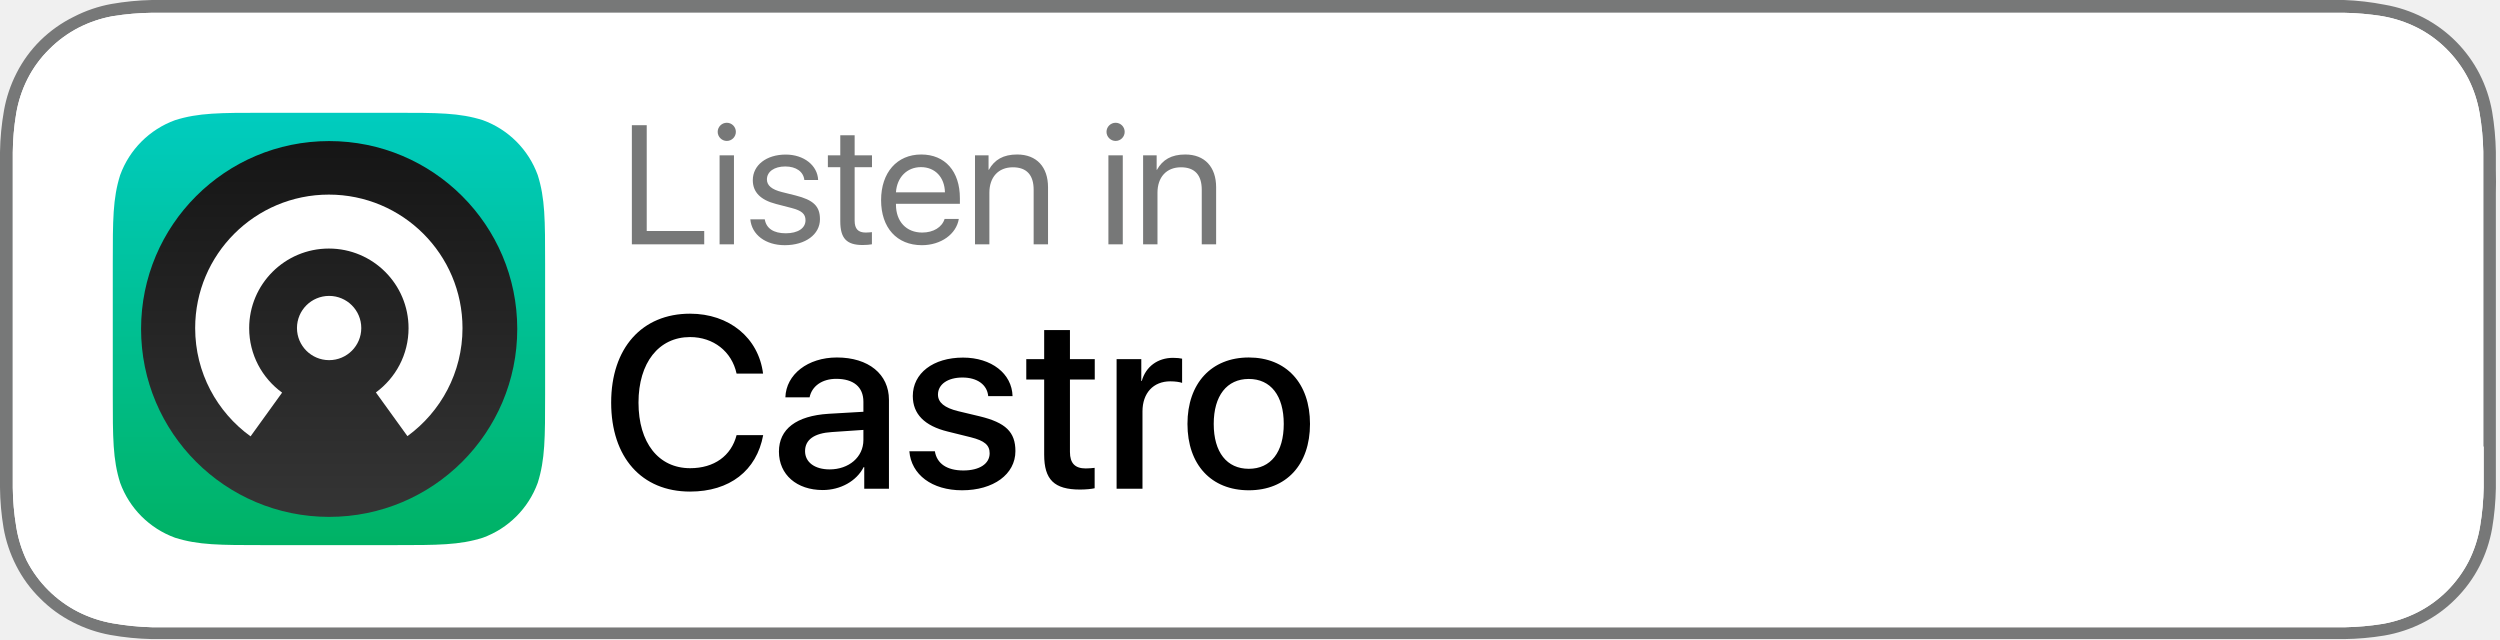
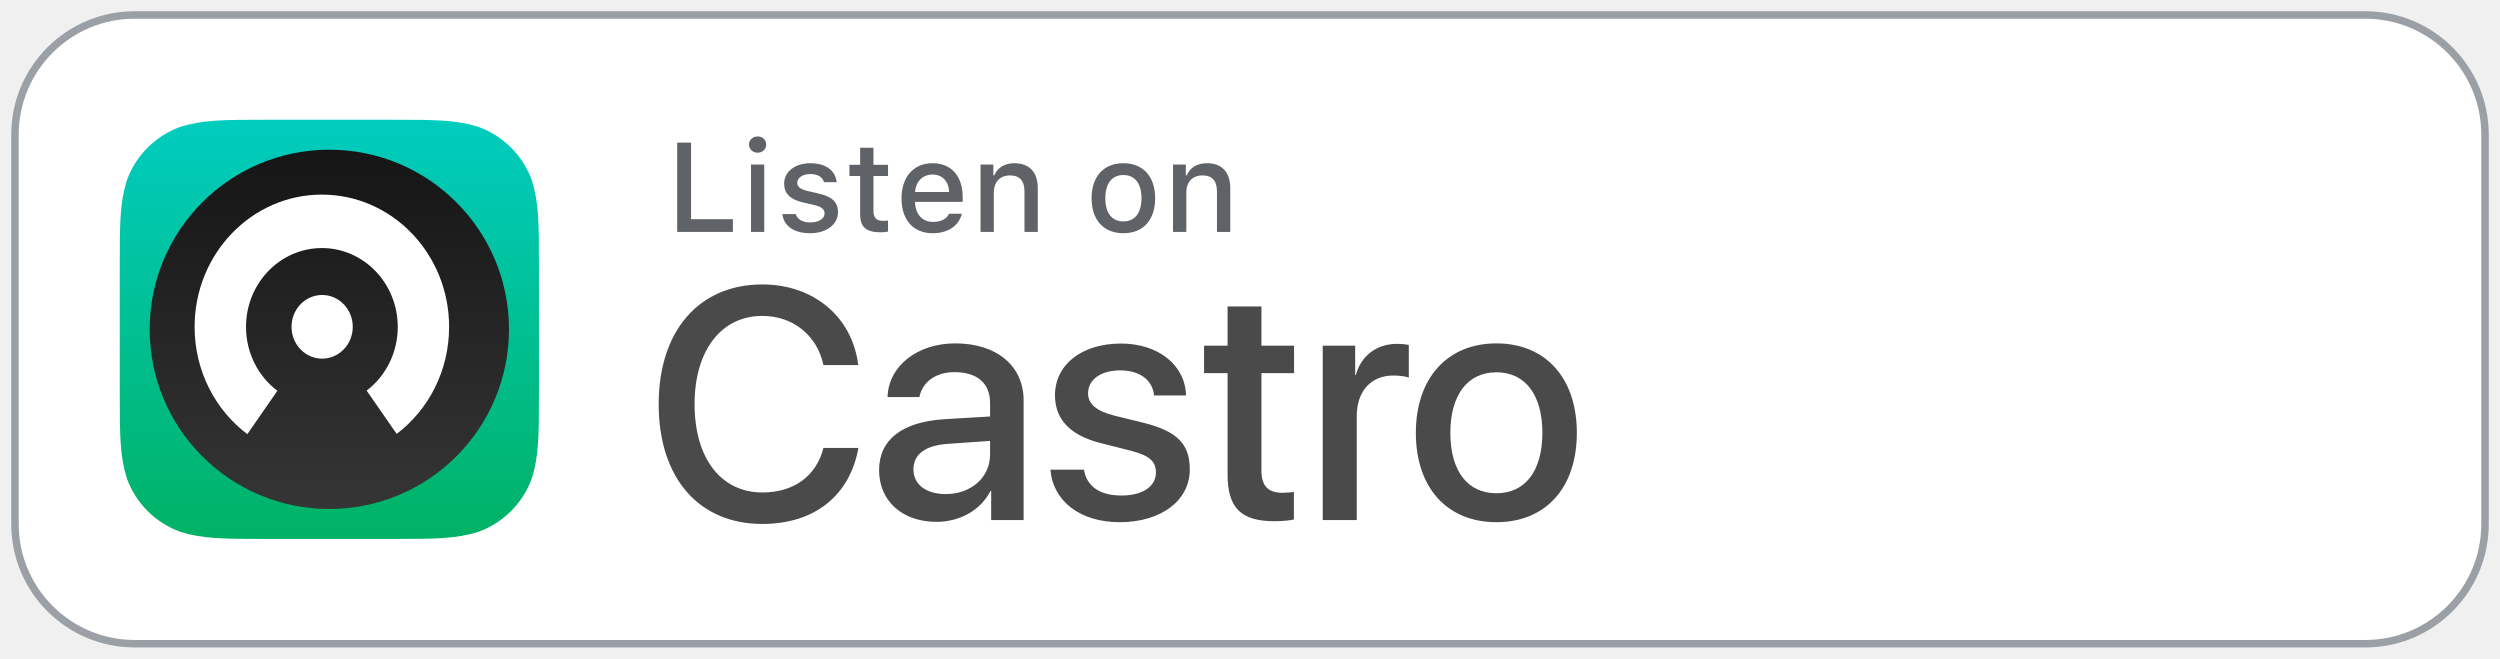
- <svg xmlns="http://www.w3.org/2000/svg" width="133px" height="34px" viewBox="0 0 133 34" version="1.1">
+ <svg xmlns="http://www.w3.org/2000/svg" width="167px" height="44px" viewBox="0 0 167 44" version="1.1">
  <defs>
-     <linearGradient x1="50%" y1="-0.015%" x2="50%" y2="99.97%" id="linearGradient-1">
-       <stop stop-color="#F452FF" offset="0%" />
-       <stop stop-color="#832BC1" offset="100%" />
-     </linearGradient>
-     <linearGradient x1="0%" y1="0%" x2="0%" y2="100%" id="linearGradient-2">
+     <linearGradient x1="0%" y1="0%" x2="0%" y2="100%" id="linearGradient-1">
      <stop stop-color="#00CCBF" offset="0%" />
      <stop stop-color="#00B265" offset="100%" />
    </linearGradient>
-     <linearGradient x1="0%" y1="0%" x2="0%" y2="100%" id="linearGradient-3">
+     <linearGradient x1="0%" y1="0%" x2="0%" y2="100%" id="linearGradient-2">
      <stop stop-color="#151515" offset="0%" />
      <stop stop-color="#353535" offset="100%" />
    </linearGradient>
  </defs>
  <g id="Page-1" stroke="none" stroke-width="1" fill="none" fill-rule="evenodd">
-     <g id="button-overcast">
-       <g id="Icon">
-         <g id="_Group_">
-           <path d="M132.78,9.08 L132.78,8.08 C132.767,7.359 132.7,6.641 132.58,5.93 C132.456,5.234 132.231,4.56 131.91,3.93 C131.247,2.642 130.198,1.593 128.91,0.93 C128.265,0.602 127.573,0.373 126.86,0.25 C126.148,0.111 125.425,0.027 124.7,-1.55431223e-15 L8.09,-1.55431223e-15 C7.366,0.015 6.644,0.086 5.93,0.21 C5.233,0.337 4.56,0.566 3.93,0.89 C3.274,1.213 2.673,1.638 2.15,2.15 C1.635,2.658 1.207,3.245 0.88,3.89 C0.558,4.52 0.332,5.194 0.21,5.89 C0.082,6.617 0.012,7.352 0,8.09 L0,9.09 L0,24.94 L0,25.94 C0.007,26.661 0.071,27.379 0.19,28.09 C0.312,28.786 0.538,29.461 0.86,30.09 C1.186,30.735 1.615,31.323 2.13,31.83 C2.638,32.344 3.225,32.773 3.87,33.1 C4.499,33.424 5.173,33.653 5.87,33.78 C6.603,33.911 7.345,33.984 8.09,34 L124.7,34 C125.42,33.991 126.139,33.928 126.85,33.81 C127.563,33.687 128.254,33.458 128.9,33.13 C129.545,32.803 130.132,32.374 130.64,31.86 C131.152,31.35 131.581,30.763 131.91,30.12 C132.231,29.49 132.456,28.816 132.58,28.12 C132.7,27.409 132.767,26.691 132.78,25.97 L132.78,24.97 L132.78,23.79 L132.78,10.25 C132.79,9.86 132.79,9.47 132.78,9.08 Z" id="_Path_" fill="#777878" fill-rule="nonzero" />
-           <path d="M132.13,23.76 L132.13,24.94 L132.13,25.94 C132.118,26.63 132.055,27.319 131.94,28 C131.834,28.643 131.631,29.267 131.34,29.85 C131.041,30.433 130.653,30.966 130.19,31.43 C129.73,31.89 129.2,32.275 128.62,32.57 C128.034,32.867 127.407,33.076 126.76,33.19 C126.098,33.296 125.43,33.356 124.76,33.37 L8.1,33.37 C7.396,33.352 6.694,33.281 6,33.16 C5.353,33.047 4.726,32.838 4.14,32.54 C2.971,31.94 2.02,30.989 1.42,29.82 C1.146,29.244 0.958,28.631 0.86,28 C0.748,27.322 0.687,26.637 0.68,25.95 L0.68,25.27 L0.68,8.79 L0.68,8.1 C0.687,7.413 0.748,6.728 0.86,6.05 C0.968,5.403 1.173,4.775 1.47,4.19 C1.766,3.608 2.155,3.078 2.62,2.62 C3.08,2.157 3.61,1.769 4.19,1.47 C4.76,1.18 5.37,0.974 6,0.86 C6.695,0.749 7.397,0.689 8.1,0.68 L124.68,0.68 C125.367,0.691 126.052,0.751 126.73,0.86 C127.377,0.97 128.004,1.176 128.59,1.47 C129.171,1.764 129.701,2.149 130.16,2.61 C130.622,3.071 131.01,3.6 131.31,4.18 C131.608,4.768 131.814,5.399 131.92,6.05 C132.033,6.711 132.096,7.38 132.11,8.05 L132.11,9.05 L132.11,10.21 L132.11,23.76 L132.13,23.76 Z" id="_Path_2" fill="#FFFFFF" fill-rule="nonzero" />
-           <g id="_Group_2" transform="translate(6, 5)">
-             <g id="_Group_3">
-               <path d="M22.24,20.22 C21.93,20.957 21.438,21.604 20.81,22.1 C20.341,22.472 19.804,22.75 19.23,22.92 C18.344,23.14 17.432,23.234 16.52,23.2 L6.45,23.2 C5.538,23.234 4.626,23.14 3.74,22.92 C2.388,22.512 1.288,21.522 0.74,20.22 C0.391,19.184 0.238,18.092 0.29,17 L0.29,17 L0.29,7 L0.29,7 C0.24,5.915 0.393,4.83 0.74,3.8 C1.288,2.498 2.388,1.508 3.74,1.1 C4.626,0.88 5.538,0.786 6.45,0.82 L16.53,0.82 C17.442,0.786 18.354,0.88 19.24,1.1 C20.592,1.508 21.692,2.498 22.24,3.8 C22.586,4.83 22.739,5.915 22.69,7 L22.69,17 C22.742,18.092 22.589,19.184 22.24,20.22 L22.24,20.22 Z" id="_Path_3" fill="url(#linearGradient-1)" fill-rule="nonzero" />
-               <path d="M22.24,20.22 C21.93,20.957 21.438,21.604 20.81,22.1 C20.341,22.472 19.804,22.75 19.23,22.92 C18.344,23.14 17.432,23.234 16.52,23.2 L6.45,23.2 C5.538,23.234 4.626,23.14 3.74,22.92 C2.388,22.512 1.288,21.522 0.74,20.22 C0.391,19.184 0.238,18.092 0.29,17 L0.29,17 L0.29,7 L0.29,7 C0.24,5.915 0.393,4.83 0.74,3.8 C1.288,2.498 2.388,1.508 3.74,1.1 C4.626,0.88 5.538,0.786 6.45,0.82 L16.53,0.82 C17.442,0.786 18.354,0.88 19.24,1.1 C20.592,1.508 21.692,2.498 22.24,3.8 C22.586,4.83 22.739,5.915 22.69,7 L22.69,17 C22.742,18.092 22.589,19.184 22.24,20.22 L22.24,20.22 Z" id="_Path_4" />
-               <g id="_Group_4" transform="translate(3, 3)" fill-rule="nonzero" fill="#FFFFFF">
-                 <path d="M10.11,10.68 C9.669,10.279 9.086,10.07 8.49,10.1 C7.894,10.07 7.311,10.279 6.87,10.68 C6.693,10.852 6.586,11.084 6.57,11.33 C6.513,11.892 6.513,12.458 6.57,13.02 C6.63,13.71 6.74,14.62 6.88,15.55 C6.938,15.982 7.025,16.41 7.14,16.83 C7.355,17.352 7.888,17.67 8.45,17.61 C9.012,17.67 9.545,17.352 9.76,16.83 C9.876,16.41 9.962,15.982 10.02,15.55 C10.17,14.62 10.28,13.7 10.33,13.02 C10.387,12.458 10.387,11.892 10.33,11.33 C10.336,11.094 10.258,10.864 10.11,10.68 Z M6.66,7.52 C6.66,8.531 7.479,9.35 8.49,9.35 C9.501,9.35 10.32,8.531 10.32,7.52 C10.32,6.509 9.501,5.69 8.49,5.69 C7.479,5.69 6.66,6.509 6.66,7.52 L6.66,7.52 Z M8.47,0.29 C4.623,0.283 1.334,3.058 0.695,6.852 C0.056,10.646 2.253,14.346 5.89,15.6 C5.924,15.61 5.96,15.602 5.988,15.581 C6.016,15.559 6.031,15.525 6.03,15.49 C6.03,15.22 5.95,14.95 5.92,14.68 C5.907,14.587 5.846,14.507 5.76,14.47 C2.775,13.172 1.111,9.957 1.774,6.771 C2.437,3.584 5.245,1.3 8.5,1.3 C11.755,1.3 14.563,3.584 15.226,6.771 C15.889,9.957 14.225,13.172 11.24,14.47 C11.154,14.507 11.093,14.587 11.08,14.68 C11.08,14.95 11.01,15.22 10.97,15.49 C10.969,15.525 10.984,15.559 11.012,15.581 C11.04,15.602 11.076,15.61 11.11,15.6 C14.741,14.332 16.923,10.627 16.272,6.837 C15.62,3.047 12.325,0.283 8.48,0.3 L8.47,0.29 Z M8.33,3.9 C10.111,3.83 11.748,4.874 12.436,6.518 C13.125,8.162 12.719,10.06 11.42,11.28 C11.35,11.348 11.313,11.443 11.32,11.54 C11.337,11.84 11.337,12.14 11.32,12.44 C11.316,12.48 11.336,12.518 11.37,12.538 C11.405,12.557 11.448,12.554 11.48,12.53 C13.39,11.227 14.227,8.832 13.546,6.622 C12.864,4.413 10.822,2.907 8.51,2.907 C6.198,2.907 4.156,4.413 3.474,6.622 C2.793,8.832 3.63,11.227 5.54,12.53 C5.572,12.554 5.615,12.557 5.65,12.538 C5.684,12.518 5.704,12.48 5.7,12.44 C5.682,12.14 5.682,11.84 5.7,11.54 C5.707,11.443 5.67,11.348 5.6,11.28 C4.346,10.103 3.92,8.288 4.521,6.676 C5.122,5.064 6.631,3.969 8.35,3.9 L8.33,3.9 Z" id="Shape" />
-               </g>
-             </g>
-           </g>
+     <g id="badges/castro-badge" transform="translate(1, 1)" fill-rule="nonzero">
+       <g id="Group" fill="#FFFFFF" stroke="#9AA0A6" stroke-width="0.5">
+         <g id="Rectangle">
+           <rect x="0" y="0" width="165" height="42" rx="8" />
        </g>
-         <path d="M132.13,23.76 L132.13,24.94 L132.13,25.94 C132.118,26.63 132.055,27.319 131.94,28 C131.834,28.643 131.631,29.267 131.34,29.85 C131.041,30.433 130.653,30.966 130.19,31.43 C129.73,31.89 129.2,32.275 128.62,32.57 C128.034,32.867 127.407,33.076 126.76,33.19 C126.098,33.296 125.43,33.356 124.76,33.37 L8.1,33.37 C7.396,33.352 6.694,33.281 6,33.16 C5.353,33.047 4.726,32.838 4.14,32.54 C2.971,31.94 2.02,30.989 1.42,29.82 C1.146,29.244 0.958,28.631 0.86,28 C0.748,27.322 0.687,26.637 0.68,25.95 L0.68,25.27 L0.68,8.79 L0.68,8.1 C0.687,7.413 0.748,6.728 0.86,6.05 C0.968,5.403 1.173,4.775 1.47,4.19 C1.766,3.608 2.155,3.078 2.62,2.62 C3.08,2.157 3.61,1.769 4.19,1.47 C4.76,1.18 5.37,0.974 6,0.86 C6.695,0.749 7.397,0.689 8.1,0.68 L124.68,0.68 C125.367,0.691 126.052,0.751 126.73,0.86 C127.377,0.97 128.004,1.176 128.59,1.47 C129.171,1.764 129.701,2.149 130.16,2.61 C130.622,3.071 131.01,3.6 131.31,4.18 C131.608,4.768 131.814,5.399 131.92,6.05 C132.033,6.711 132.096,7.38 132.11,8.05 L132.11,9.05 L132.11,10.21 L132.11,23.76 L132.13,23.76 Z" id="_Path_5" fill="#FFFFFF" fill-rule="nonzero" />
+       </g>
+       <g id="../icons/castro-icon" transform="translate(7, 7)">
+         <path d="M9.762,0 L18.238,0 C21.049,0 22.454,0 23.967,0.478 C25.619,1.08 26.92,2.381 27.522,4.033 C28,5.546 28,6.951 28,9.762 L28,18.238 C28,21.049 28,22.454 27.522,23.967 C26.92,25.619 25.619,26.92 23.967,27.522 C22.454,28 21.049,28 18.238,28 L9.762,28 C6.951,28 5.546,28 4.033,27.522 C2.381,26.92 1.08,25.619 0.478,23.967 C0,22.454 0,21.049 0,18.238 L0,9.762 C0,6.951 0,5.546 0.478,4.033 C1.08,2.381 2.381,1.08 4.033,0.478 C5.546,0 6.951,0 9.762,0 L9.762,0" id="path-1" fill="url(#linearGradient-1)" />
+         <path d="M14,2 C20.627,2 26,7.373 26,14 C26,20.627 20.627,26 14,26 C7.373,26 2,20.627 2,14 C2,7.373 7.373,2 14,2 Z" id="path-2" fill="url(#linearGradient-2)" />
+         <path d="M18.498,20.985 L16.492,18.093 C17.752,17.134 18.57,15.586 18.57,13.839 C18.57,10.929 16.301,8.57 13.502,8.57 C10.703,8.57 8.434,10.929 8.434,13.839 C8.434,15.594 9.26,17.148 10.529,18.106 L8.522,21 C6.388,19.395 5,16.785 5,13.837 C5,8.957 8.806,5 13.5,5 C18.194,5 22,8.957 22,13.837 C22,16.776 20.62,19.378 18.498,20.985 Z M13.519,11.705 C14.648,11.705 15.564,12.656 15.564,13.831 C15.564,15.005 14.648,15.957 13.519,15.957 C12.389,15.957 11.474,15.005 11.474,13.831 C11.474,12.656 12.389,11.705 13.519,11.705 Z" id="path-3" fill="#FFFFFF" />
+       </g>
+       <g id="wordmark" transform="translate(43, 18)" fill="#4A4A4A">
+         <path d="M6.922,16 C10.398,16 12.765,14.122 13.341,10.924 L11.006,10.924 C10.535,12.791 9.037,13.897 6.932,13.897 C4.157,13.897 2.398,11.611 2.398,7.995 C2.398,4.41 4.178,2.103 6.922,2.103 C8.974,2.103 10.587,3.402 11.006,5.387 L13.331,5.387 C12.933,2.157 10.346,0 6.922,0 C2.702,0 -1.77635684e-14,3.091 -1.77635684e-14,7.995 C-1.77635684e-14,12.931 2.681,16 6.922,16 Z M19.174,14.004 C20.86,14.004 22.137,12.899 22.137,11.364 L22.137,10.452 L19.373,10.645 C17.823,10.742 17.017,11.332 17.017,12.362 C17.017,13.36 17.865,14.004 19.174,14.004 Z M18.567,15.86 C16.294,15.86 14.723,14.487 14.723,12.405 C14.723,10.366 16.263,9.186 19.069,9.003 L22.137,8.821 L22.137,7.92 C22.137,6.589 21.268,5.859 19.75,5.859 C18.514,5.859 17.614,6.514 17.415,7.522 L15.289,7.522 C15.352,5.462 17.258,3.938 19.813,3.938 C22.588,3.938 24.378,5.441 24.378,7.748 L24.378,15.742 L22.211,15.742 L22.211,13.8 L22.158,13.8 C21.53,15.066 20.116,15.86 18.567,15.86 Z M26.473,7.404 C26.473,9.014 27.488,10.087 29.541,10.602 L31.572,11.117 C32.766,11.429 33.217,11.815 33.217,12.555 C33.217,13.5 32.326,14.101 30.913,14.101 C29.468,14.101 28.588,13.489 28.41,12.373 L26.169,12.373 C26.337,14.476 28.148,15.882 30.798,15.882 C33.552,15.882 35.478,14.444 35.478,12.362 C35.478,10.645 34.63,9.797 32.337,9.229 L30.452,8.767 C29.248,8.467 28.682,7.984 28.682,7.276 C28.682,6.353 29.541,5.741 30.829,5.741 C32.127,5.741 32.997,6.385 33.091,7.415 L35.227,7.415 C35.175,5.387 33.374,3.949 30.881,3.949 C28.263,3.949 26.473,5.355 26.473,7.404 Z M38.002,1.47 L38.002,4.089 L36.431,4.089 L36.431,5.924 L38.002,5.924 L38.002,12.673 C38.002,14.927 38.882,15.818 41.154,15.818 C41.646,15.818 42.18,15.764 42.432,15.7 L42.432,13.865 C42.285,13.886 41.898,13.918 41.657,13.918 C40.704,13.918 40.264,13.446 40.264,12.437 L40.264,5.924 L42.442,5.924 L42.442,4.089 L40.264,4.089 L40.264,1.47 L38.002,1.47 Z M44.359,15.742 L46.631,15.742 L46.631,8.789 C46.631,7.147 47.573,6.085 49.071,6.085 C49.521,6.085 49.919,6.149 50.108,6.224 L50.108,4.046 C49.93,4.003 49.647,3.97 49.312,3.97 C47.971,3.97 46.924,4.754 46.568,6.052 L46.526,6.052 L46.526,4.089 L44.359,4.089 L44.359,15.742 Z M55.961,15.882 C52.673,15.882 50.579,13.586 50.579,9.915 C50.579,6.256 52.684,3.938 55.961,3.938 C59.239,3.938 61.333,6.245 61.333,9.915 C61.333,13.586 59.249,15.882 55.961,15.882 Z M55.961,13.95 C57.888,13.95 59.03,12.459 59.03,9.915 C59.03,7.372 57.888,5.87 55.961,5.87 C54.034,5.87 52.883,7.383 52.883,9.915 C52.883,12.459 54.034,13.95 55.961,13.95 Z" id="Castro" />
+       </g>
+       <g id="Group" transform="translate(44, 7.832031)" fill="#5F6368">
+         <g id="Listen-On" transform="translate(0.2361, 0.2808)">
+           <polygon id="Path" points="3.722 6.38 0 6.38 0 0.413 0.926 0.413 0.926 5.528 3.722 5.528" />
+           <path d="M4.798,0.546 C4.798,0.235 5.043,-5.55111512e-17 5.373,-5.55111512e-17 C5.704,-5.55111512e-17 5.948,0.235 5.948,0.546 C5.948,0.852 5.704,1.087 5.373,1.087 C5.043,1.087 4.798,0.852 4.798,0.546 Z M4.931,1.877 L5.816,1.877 L5.816,6.38 L4.931,6.38 L4.931,1.877 Z" id="Shape" />
+           <path d="M8.895,1.79 C9.908,1.79 10.569,2.262 10.656,3.056 L9.804,3.056 C9.721,2.725 9.399,2.514 8.895,2.514 C8.398,2.514 8.022,2.749 8.022,3.101 C8.022,3.37 8.249,3.539 8.737,3.651 L9.486,3.825 C10.342,4.023 10.742,4.391 10.742,5.053 C10.742,5.901 9.953,6.467 8.878,6.467 C7.806,6.467 7.108,5.983 7.029,5.186 L7.918,5.186 C8.03,5.533 8.361,5.747 8.898,5.747 C9.453,5.747 9.846,5.5 9.846,5.14 C9.846,4.871 9.635,4.697 9.184,4.59 L8.398,4.408 C7.542,4.205 7.145,3.821 7.145,3.151 C7.145,2.353 7.877,1.79 8.895,1.79 Z" id="Path" />
+           <path d="M13.11,0.756 L13.11,1.898 L14.085,1.898 L14.085,2.646 L13.11,2.646 L13.11,4.962 C13.11,5.434 13.304,5.64 13.747,5.64 C13.883,5.64 13.961,5.632 14.085,5.62 L14.085,6.36 C13.941,6.384 13.775,6.405 13.602,6.405 C12.613,6.405 12.221,6.057 12.221,5.189 L12.221,2.646 L11.505,2.646 L11.505,1.898 L12.221,1.898 L12.221,0.756 L13.11,0.756 Z" id="Path" />
+           <path d="M19.017,5.165 C18.814,5.971 18.095,6.467 17.065,6.467 C15.775,6.467 14.985,5.582 14.985,4.143 C14.985,2.704 15.791,1.79 17.061,1.79 C18.314,1.79 19.071,2.647 19.071,4.061 L19.071,4.371 L15.891,4.371 L15.891,4.42 C15.92,5.21 16.379,5.71 17.09,5.71 C17.627,5.71 17.996,5.516 18.161,5.165 L19.017,5.165 Z M15.891,3.713 L18.165,3.713 C18.145,3.006 17.714,2.547 17.057,2.547 C16.399,2.547 15.941,3.01 15.891,3.713 Z" id="Shape" />
+           <path d="M20.263,1.877 L21.119,1.877 L21.119,2.593 L21.186,2.593 C21.404,2.092 21.851,1.79 22.529,1.79 C23.534,1.79 24.088,2.394 24.088,3.465 L24.088,6.38 L23.199,6.38 L23.199,3.688 C23.199,2.965 22.885,2.605 22.228,2.605 C21.57,2.605 21.152,3.043 21.152,3.746 L21.152,6.38 L20.263,6.38 L20.263,1.877 Z" id="Path" />
+           <path d="M27.682,4.127 C27.682,2.675 28.493,1.79 29.808,1.79 C31.118,1.79 31.929,2.675 31.929,4.127 C31.929,5.586 31.123,6.467 29.808,6.467 C28.488,6.467 27.682,5.586 27.682,4.127 Z M31.015,4.127 C31.015,3.151 30.577,2.58 29.808,2.58 C29.034,2.58 28.6,3.151 28.6,4.127 C28.6,5.111 29.034,5.677 29.808,5.677 C30.577,5.677 31.015,5.107 31.015,4.127 Z" id="Shape" />
+           <path d="M33.121,1.877 L33.977,1.877 L33.977,2.593 L34.044,2.593 C34.263,2.092 34.709,1.79 35.387,1.79 C36.392,1.79 36.946,2.394 36.946,3.465 L36.946,6.38 L36.057,6.38 L36.057,3.688 C36.057,2.965 35.743,2.605 35.086,2.605 C34.428,2.605 34.01,3.043 34.01,3.746 L34.01,6.38 L33.121,6.38 L33.121,1.877 Z" id="Path" />
+         </g>
      </g>
    </g>
-     <g id="c2icon" transform="translate(6, 6)">
-       <path d="M8.019,4.4921875e-05 L14.981,4.4921875e-05 C17.29,4.4921875e-05 18.445,4.4921875e-05 19.687,0.393 C21.044,0.887 22.113,1.956 22.607,3.313 C23,4.555 23,5.71 23,8.019 L23,14.981 C23,17.29 23,18.445 22.607,19.687 C22.113,21.044 21.044,22.113 19.687,22.607 C18.445,23 17.29,23 14.981,23 L8.019,23 C5.71,23 4.555,23 3.313,22.607 C1.956,22.113 0.887,21.044 0.393,19.687 C4.4921875e-05,18.445 4.4921875e-05,17.29 4.4921875e-05,14.981 L4.4921875e-05,8.019 C4.4921875e-05,5.71 4.4921875e-05,4.555 0.393,3.313 C0.887,1.956 1.956,0.887 3.313,0.393 C4.555,4.4921875e-05 5.71,4.4921875e-05 8.019,4.4921875e-05 L8.019,4.4921875e-05" id="path-1" fill="url(#linearGradient-2)" />
-       <path d="M11.511,1.505 C17.038,1.505 21.518,5.98 21.518,11.501 C21.518,17.022 17.038,21.498 11.511,21.498 C5.985,21.498 1.505,17.022 1.505,11.501 C1.505,5.98 5.985,1.505 11.511,1.505 Z" id="path-2" fill="url(#linearGradient-3)" />
-       <path d="M15.675,17.202 L13.997,14.877 C15.051,14.107 15.735,12.862 15.735,11.458 C15.735,9.119 13.837,7.223 11.496,7.223 C9.155,7.223 7.256,9.119 7.256,11.458 C7.256,12.868 7.947,14.118 9.008,14.887 L7.33,17.214 C5.545,15.924 4.383,13.826 4.383,11.456 C4.383,7.533 7.567,4.353 11.494,4.353 C15.421,4.353 18.605,7.533 18.605,11.456 C18.605,13.818 17.45,15.911 15.675,17.202 Z M11.51,9.742 C12.455,9.742 13.22,10.507 13.22,11.451 C13.22,12.395 12.455,13.16 11.51,13.16 C10.565,13.16 9.799,12.395 9.799,11.451 C9.799,10.507 10.565,9.742 11.51,9.742 Z" id="path-3" fill="#FFFFFF" />
-     </g>
-     <path d="M37.465,12.288 L34.406,12.288 L34.406,6.659 L33.615,6.659 L33.615,13 L37.465,13 L37.465,12.288 Z M38.282,13 L39.047,13 L39.047,8.263 L38.282,8.263 L38.282,13 Z M38.665,7.498 C38.933,7.498 39.148,7.278 39.148,7.015 C39.148,6.747 38.933,6.531 38.665,6.531 C38.401,6.531 38.181,6.747 38.181,7.015 C38.181,7.278 38.401,7.498 38.665,7.498 Z M40.049,9.585 C40.049,10.218 40.453,10.636 41.284,10.851 L42.114,11.066 C42.655,11.207 42.853,11.383 42.853,11.717 C42.853,12.143 42.448,12.411 41.802,12.411 C41.156,12.411 40.765,12.152 40.686,11.668 L39.917,11.668 C39.992,12.49 40.73,13.044 41.75,13.044 C42.844,13.044 43.622,12.473 43.622,11.664 C43.622,10.974 43.279,10.64 42.321,10.398 L41.6,10.218 C41.055,10.082 40.8,9.867 40.8,9.546 C40.8,9.133 41.191,8.856 41.776,8.856 C42.356,8.856 42.743,9.133 42.791,9.577 L43.525,9.577 C43.494,8.799 42.765,8.223 41.802,8.223 C40.774,8.223 40.049,8.786 40.049,9.585 Z M44.703,7.195 L44.703,8.263 L44.043,8.263 L44.043,8.896 L44.703,8.896 L44.703,11.77 C44.703,12.679 45.037,13.035 45.894,13.035 C46.074,13.035 46.293,13.018 46.386,12.996 L46.386,12.35 C46.333,12.358 46.148,12.372 46.056,12.372 C45.652,12.372 45.467,12.174 45.467,11.739 L45.467,8.896 L46.39,8.896 L46.39,8.263 L45.467,8.263 L45.467,7.195 L44.703,7.195 Z M48.996,8.891 C48.253,8.891 47.717,9.432 47.665,10.231 L50.271,10.231 C50.253,9.427 49.743,8.891 48.996,8.891 Z M50.253,11.646 L51.009,11.646 C50.877,12.459 50.055,13.044 49.044,13.044 C47.713,13.044 46.874,12.117 46.874,10.649 C46.874,9.181 47.717,8.219 49.009,8.219 C50.275,8.219 51.066,9.111 51.066,10.543 L51.066,10.842 L47.665,10.842 L47.665,10.886 C47.665,11.787 48.218,12.372 49.062,12.372 C49.655,12.372 50.117,12.09 50.253,11.646 Z M51.87,13 L52.635,13 L52.635,10.249 C52.635,9.436 53.105,8.9 53.883,8.9 C54.63,8.9 54.99,9.322 54.99,10.095 L54.99,13 L55.755,13 L55.755,9.963 C55.755,8.887 55.153,8.219 54.111,8.219 C53.377,8.219 52.907,8.496 52.608,9.032 L52.591,9.032 L52.591,8.263 L51.87,8.263 L51.87,13 Z M58.967,13 L59.732,13 L59.732,8.263 L58.967,8.263 L58.967,13 Z M59.35,7.498 C59.618,7.498 59.833,7.278 59.833,7.015 C59.833,6.747 59.618,6.531 59.35,6.531 C59.086,6.531 58.866,6.747 58.866,7.015 C58.866,7.278 59.086,7.498 59.35,7.498 Z M60.813,13 L61.578,13 L61.578,10.249 C61.578,9.436 62.048,8.9 62.826,8.9 C63.573,8.9 63.933,9.322 63.933,10.095 L63.933,13 L64.698,13 L64.698,9.963 C64.698,8.887 64.096,8.219 63.054,8.219 C62.32,8.219 61.85,8.496 61.551,9.032 L61.534,9.032 L61.534,8.263 L60.813,8.263 L60.813,13 Z" id="Listen-in" fill="#777878" />
-     <path d="M36.71,26.152 C38.817,26.152 40.252,25.042 40.601,23.15 L39.186,23.15 C38.9,24.254 37.992,24.908 36.716,24.908 C35.034,24.908 33.968,23.556 33.968,21.417 C33.968,19.297 35.047,17.932 36.71,17.932 C37.954,17.932 38.932,18.7 39.186,19.875 L40.595,19.875 C40.354,17.964 38.786,16.688 36.71,16.688 C34.152,16.688 32.514,18.516 32.514,21.417 C32.514,24.337 34.139,26.152 36.71,26.152 Z M44.137,24.972 C45.159,24.972 45.933,24.318 45.933,23.41 L45.933,22.871 L44.257,22.985 C43.318,23.042 42.829,23.391 42.829,24 C42.829,24.591 43.343,24.972 44.137,24.972 Z M43.769,26.07 C42.391,26.07 41.439,25.257 41.439,24.026 C41.439,22.82 42.372,22.122 44.073,22.014 L45.933,21.906 L45.933,21.373 C45.933,20.585 45.406,20.154 44.486,20.154 C43.737,20.154 43.191,20.541 43.07,21.138 L41.782,21.138 C41.82,19.919 42.975,19.018 44.524,19.018 C46.206,19.018 47.292,19.906 47.292,21.271 L47.292,26 L45.978,26 L45.978,24.851 L45.946,24.851 C45.565,25.6 44.708,26.07 43.769,26.07 Z M48.561,21.068 C48.561,22.02 49.177,22.655 50.421,22.959 L51.652,23.264 C52.376,23.448 52.649,23.677 52.649,24.115 C52.649,24.673 52.109,25.029 51.252,25.029 C50.376,25.029 49.843,24.667 49.735,24.007 L48.377,24.007 C48.479,25.251 49.577,26.083 51.183,26.083 C52.852,26.083 54.02,25.232 54.02,24 C54.02,22.985 53.506,22.483 52.116,22.147 L50.973,21.874 C50.243,21.696 49.9,21.411 49.9,20.992 C49.9,20.446 50.421,20.084 51.202,20.084 C51.989,20.084 52.516,20.465 52.573,21.074 L53.868,21.074 C53.836,19.875 52.744,19.024 51.233,19.024 C49.646,19.024 48.561,19.855 48.561,21.068 Z M55.55,17.558 L55.55,19.106 L54.598,19.106 L54.598,20.192 L55.55,20.192 L55.55,24.185 C55.55,25.518 56.083,26.044 57.46,26.044 C57.759,26.044 58.083,26.013 58.235,25.975 L58.235,24.889 C58.146,24.902 57.911,24.921 57.765,24.921 C57.188,24.921 56.921,24.642 56.921,24.045 L56.921,20.192 L58.241,20.192 L58.241,19.106 L56.921,19.106 L56.921,17.558 L55.55,17.558 Z M59.403,26 L60.78,26 L60.78,21.887 C60.78,20.916 61.352,20.287 62.259,20.287 C62.532,20.287 62.773,20.325 62.888,20.37 L62.888,19.081 C62.78,19.056 62.608,19.037 62.405,19.037 C61.593,19.037 60.958,19.5 60.742,20.268 L60.717,20.268 L60.717,19.106 L59.403,19.106 L59.403,26 Z M66.436,26.083 C64.443,26.083 63.173,24.724 63.173,22.553 C63.173,20.389 64.449,19.018 66.436,19.018 C68.423,19.018 69.692,20.382 69.692,22.553 C69.692,24.724 68.429,26.083 66.436,26.083 Z M66.436,24.94 C67.604,24.94 68.296,24.058 68.296,22.553 C68.296,21.049 67.604,20.16 66.436,20.16 C65.268,20.16 64.57,21.055 64.57,22.553 C64.57,24.058 65.268,24.94 66.436,24.94 Z" id="Castro" fill="#000000" />
  </g>
</svg>
